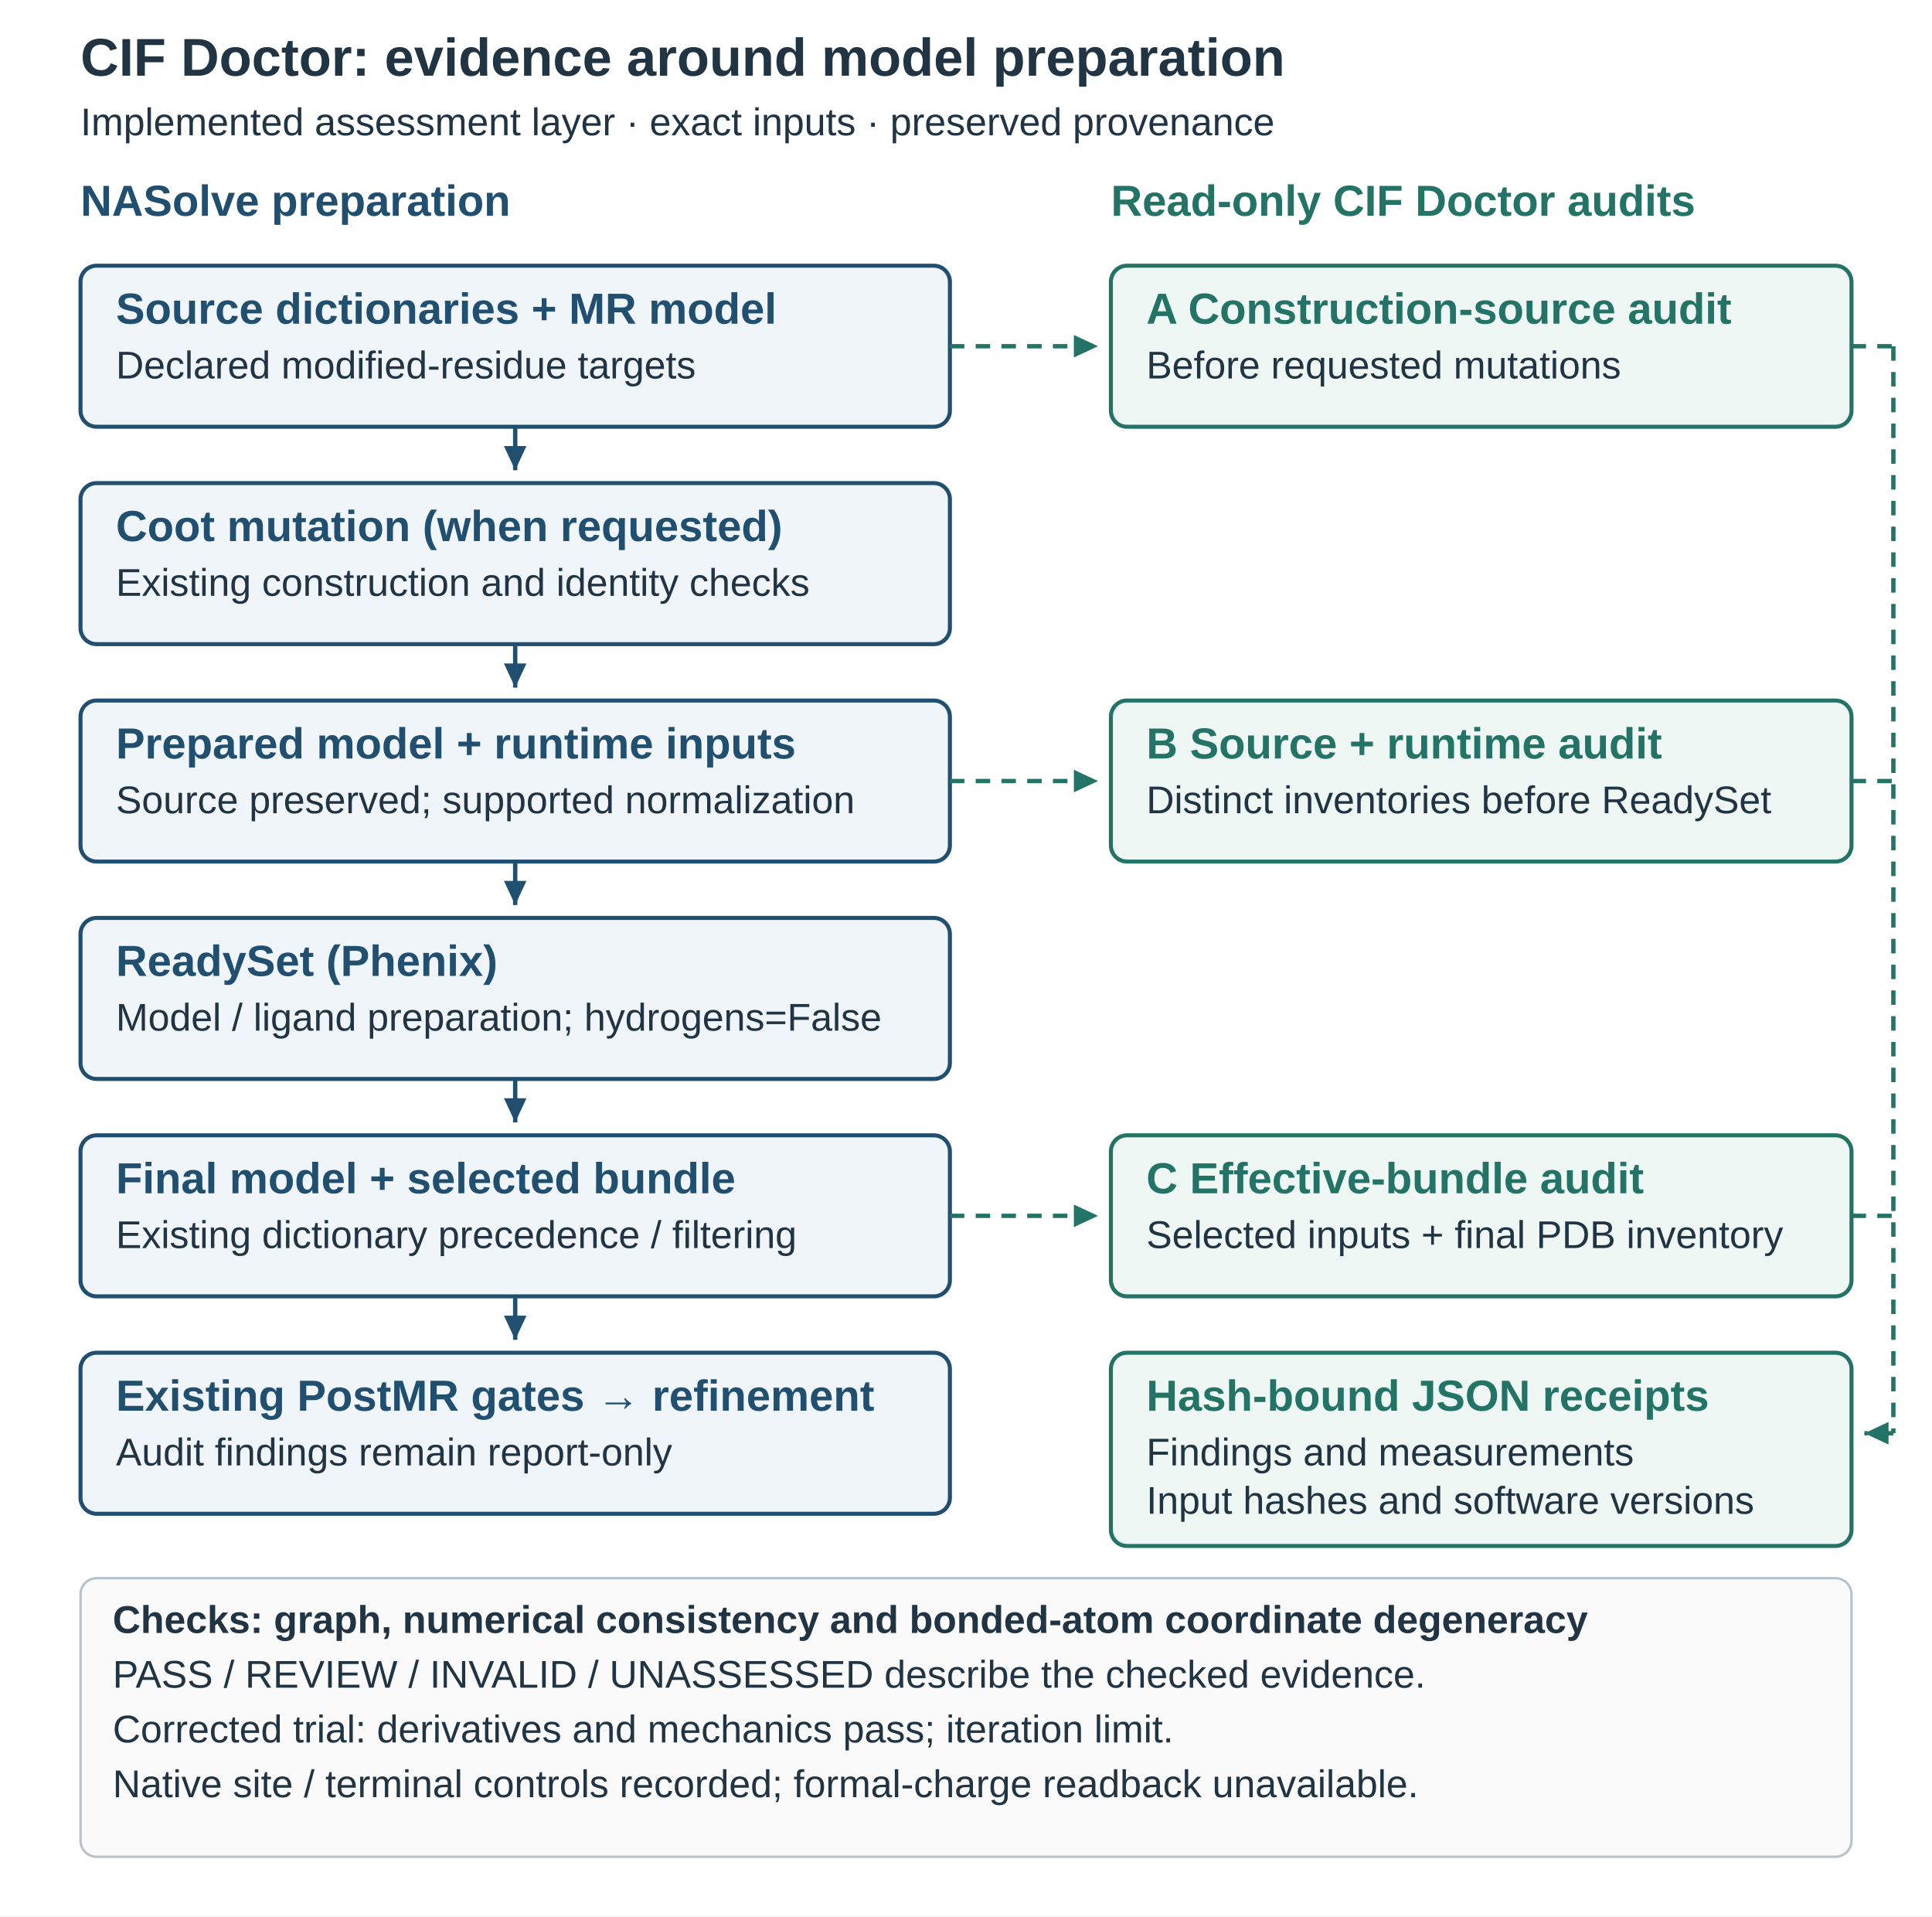
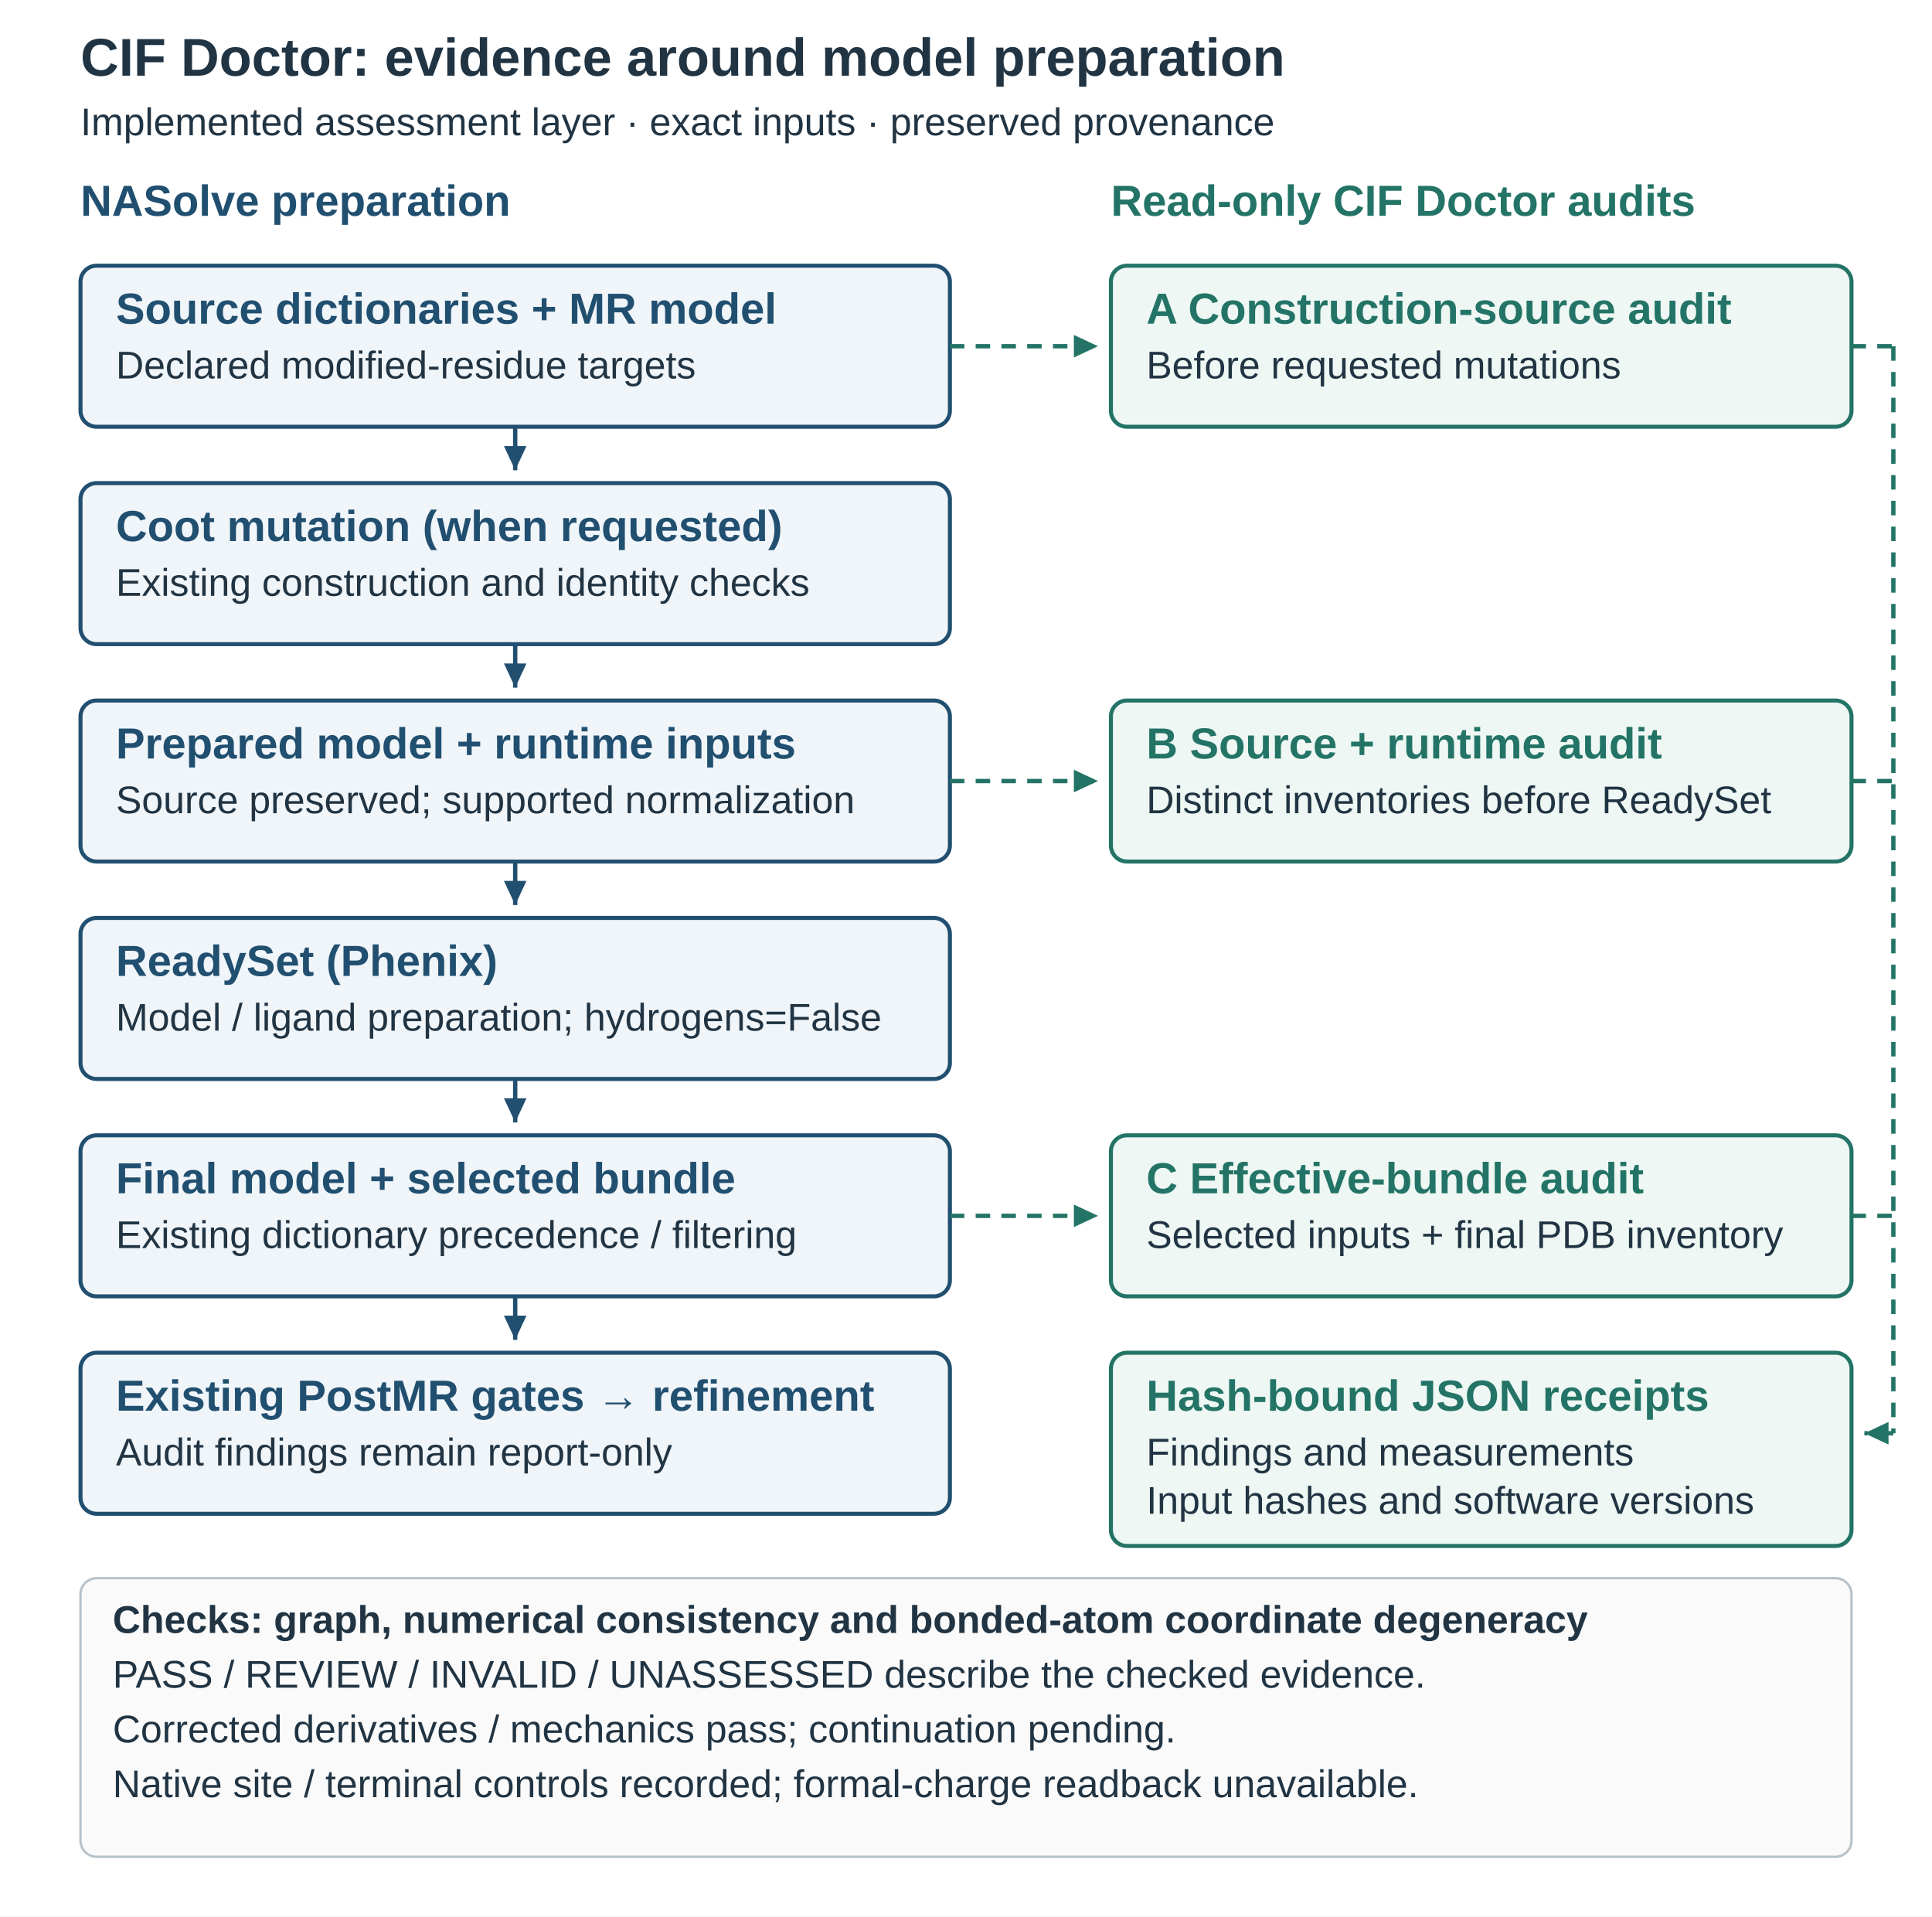
<svg xmlns="http://www.w3.org/2000/svg" width="180mm" height="178.5mm" viewBox="0 0 1200 1190" role="img" aria-labelledby="title description">
  <rect width="1200" height="1190" fill="white" />
  <text x="50" y="47" font-family="Arial, Helvetica, sans-serif" font-size="33" font-weight="bold" fill="#213443" text-anchor="start">CIF Doctor: evidence around model preparation</text>
  <text x="50" y="84" font-family="Arial, Helvetica, sans-serif" font-size="24" font-weight="normal" fill="#213443" text-anchor="start">Implemented assessment layer · exact inputs · preserved provenance</text>
  <text x="50" y="134" font-family="Arial, Helvetica, sans-serif" font-size="27" font-weight="bold" fill="#214f70" text-anchor="start">NASolve preparation</text>
  <text x="690" y="134" font-family="Arial, Helvetica, sans-serif" font-size="27" font-weight="bold" fill="#237466" text-anchor="start">Read-only CIF Doctor audits</text>
  <g id="source-inputs">
    <rect x="50" y="165" width="540" height="100" rx="10" fill="#f0f5f9" stroke="#214f70" stroke-width="2.5" />
    <text x="72" y="201" font-family="Arial, Helvetica, sans-serif" font-size="27" font-weight="bold" fill="#214f70" text-anchor="start">Source dictionaries + MR model</text>
    <text x="72" y="235" font-family="Arial, Helvetica, sans-serif" font-size="24" font-weight="normal" fill="#213443" text-anchor="start">Declared modified-residue targets</text>
  </g>
  <g id="coot-mutation">
    <rect x="50" y="300" width="540" height="100" rx="10" fill="#f0f5f9" stroke="#214f70" stroke-width="2.5" />
    <text x="72" y="336" font-family="Arial, Helvetica, sans-serif" font-size="27" font-weight="bold" fill="#214f70" text-anchor="start">Coot mutation (when requested)</text>
    <text x="72" y="370" font-family="Arial, Helvetica, sans-serif" font-size="24" font-weight="normal" fill="#213443" text-anchor="start">Existing construction and identity checks</text>
  </g>
  <g id="prepared-inputs">
    <rect x="50" y="435" width="540" height="100" rx="10" fill="#f0f5f9" stroke="#214f70" stroke-width="2.5" />
    <text x="72" y="471" font-family="Arial, Helvetica, sans-serif" font-size="27" font-weight="bold" fill="#214f70" text-anchor="start">Prepared model + runtime inputs</text>
    <text x="72" y="505" font-family="Arial, Helvetica, sans-serif" font-size="24" font-weight="normal" fill="#213443" text-anchor="start">Source preserved; supported normalization</text>
  </g>
  <g id="readyset">
    <rect x="50" y="570" width="540" height="100" rx="10" fill="#f0f5f9" stroke="#214f70" stroke-width="2.5" />
    <text x="72" y="606" font-family="Arial, Helvetica, sans-serif" font-size="27" font-weight="bold" fill="#214f70" text-anchor="start">ReadySet (Phenix)</text>
    <text x="72" y="640" font-family="Arial, Helvetica, sans-serif" font-size="24" font-weight="normal" fill="#213443" text-anchor="start">Model / ligand preparation; hydrogens=False</text>
  </g>
  <g id="effective-inputs">
    <rect x="50" y="705" width="540" height="100" rx="10" fill="#f0f5f9" stroke="#214f70" stroke-width="2.5" />
    <text x="72" y="741" font-family="Arial, Helvetica, sans-serif" font-size="27" font-weight="bold" fill="#214f70" text-anchor="start">Final model + selected bundle</text>
    <text x="72" y="775" font-family="Arial, Helvetica, sans-serif" font-size="24" font-weight="normal" fill="#213443" text-anchor="start">Existing dictionary precedence / filtering</text>
  </g>
  <g id="postmr-gates">
    <rect x="50" y="840" width="540" height="100" rx="10" fill="#f0f5f9" stroke="#214f70" stroke-width="2.5" />
    <text x="72" y="876" font-family="Arial, Helvetica, sans-serif" font-size="27" font-weight="bold" fill="#214f70" text-anchor="start">Existing PostMR gates → refinement</text>
    <text x="72" y="910" font-family="Arial, Helvetica, sans-serif" font-size="24" font-weight="normal" fill="#213443" text-anchor="start">Audit findings remain report-only</text>
  </g>
  <g id="preparation-flow-0">
    <path d="M 320.0 265.0 L 320.0 292.0" fill="none" stroke="#214f70" stroke-width="2.7" />
    <polygon points="320.0,292.0 313.0,277.0 327.0,277.0" fill="#214f70" />
  </g>
  <g id="preparation-flow-1">
    <path d="M 320.0 400.0 L 320.0 427.0" fill="none" stroke="#214f70" stroke-width="2.7" />
    <polygon points="320.0,427.0 313.0,412.0 327.0,412.0" fill="#214f70" />
  </g>
  <g id="preparation-flow-2">
    <path d="M 320.0 535.0 L 320.0 562.0" fill="none" stroke="#214f70" stroke-width="2.7" />
    <polygon points="320.0,562.0 313.0,547.0 327.0,547.0" fill="#214f70" />
  </g>
  <g id="preparation-flow-3">
    <path d="M 320.0 670.0 L 320.0 697.0" fill="none" stroke="#214f70" stroke-width="2.7" />
    <polygon points="320.0,697.0 313.0,682.0 327.0,682.0" fill="#214f70" />
  </g>
  <g id="preparation-flow-4">
    <path d="M 320.0 805.0 L 320.0 832.0" fill="none" stroke="#214f70" stroke-width="2.7" />
    <polygon points="320.0,832.0 313.0,817.0 327.0,817.0" fill="#214f70" />
  </g>
  <g id="mutation-audit">
    <rect x="690" y="165" width="460" height="100" rx="10" fill="#eef7f3" stroke="#237466" stroke-width="2.5" />
    <text x="712" y="201" font-family="Arial, Helvetica, sans-serif" font-size="27" font-weight="bold" fill="#237466" text-anchor="start">A  Construction-source audit</text>
    <text x="712" y="235" font-family="Arial, Helvetica, sans-serif" font-size="24" font-weight="normal" fill="#213443" text-anchor="start">Before requested mutations</text>
  </g>
  <g id="audit-branch-mutation-audit">
    <path d="M 590.0 215.0 L 599.0 215.0" fill="none" stroke="#237466" stroke-width="2.7" />
    <path d="M 606.0 215.0 L 615.0 215.0" fill="none" stroke="#237466" stroke-width="2.7" />
    <path d="M 622.0 215.0 L 631.0 215.0" fill="none" stroke="#237466" stroke-width="2.7" />
    <path d="M 638.0 215.0 L 647.0 215.0" fill="none" stroke="#237466" stroke-width="2.7" />
    <path d="M 654.0 215.0 L 663.0 215.0" fill="none" stroke="#237466" stroke-width="2.7" />
    <path d="M 670.0 215.0 L 679.0 215.0" fill="none" stroke="#237466" stroke-width="2.7" />
    <polygon points="682.0,215.0 667.0,222.0 667.0,208.0" fill="#237466" />
  </g>
  <g id="source-runtime-audit">
    <rect x="690" y="435" width="460" height="100" rx="10" fill="#eef7f3" stroke="#237466" stroke-width="2.5" />
    <text x="712" y="471" font-family="Arial, Helvetica, sans-serif" font-size="27" font-weight="bold" fill="#237466" text-anchor="start">B  Source + runtime audit</text>
    <text x="712" y="505" font-family="Arial, Helvetica, sans-serif" font-size="24" font-weight="normal" fill="#213443" text-anchor="start">Distinct inventories before ReadySet</text>
  </g>
  <g id="audit-branch-source-runtime-audit">
    <path d="M 590.0 485.0 L 599.0 485.0" fill="none" stroke="#237466" stroke-width="2.7" />
    <path d="M 606.0 485.0 L 615.0 485.0" fill="none" stroke="#237466" stroke-width="2.7" />
    <path d="M 622.0 485.0 L 631.0 485.0" fill="none" stroke="#237466" stroke-width="2.7" />
    <path d="M 638.0 485.0 L 647.0 485.0" fill="none" stroke="#237466" stroke-width="2.7" />
    <path d="M 654.0 485.0 L 663.0 485.0" fill="none" stroke="#237466" stroke-width="2.7" />
    <path d="M 670.0 485.0 L 679.0 485.0" fill="none" stroke="#237466" stroke-width="2.7" />
    <polygon points="682.0,485.0 667.0,492.0 667.0,478.0" fill="#237466" />
  </g>
  <g id="effective-audit">
    <rect x="690" y="705" width="460" height="100" rx="10" fill="#eef7f3" stroke="#237466" stroke-width="2.5" />
    <text x="712" y="741" font-family="Arial, Helvetica, sans-serif" font-size="27" font-weight="bold" fill="#237466" text-anchor="start">C  Effective-bundle audit</text>
    <text x="712" y="775" font-family="Arial, Helvetica, sans-serif" font-size="24" font-weight="normal" fill="#213443" text-anchor="start">Selected inputs + final PDB inventory</text>
  </g>
  <g id="audit-branch-effective-audit">
    <path d="M 590.0 755.0 L 599.0 755.0" fill="none" stroke="#237466" stroke-width="2.7" />
    <path d="M 606.0 755.0 L 615.0 755.0" fill="none" stroke="#237466" stroke-width="2.7" />
    <path d="M 622.0 755.0 L 631.0 755.0" fill="none" stroke="#237466" stroke-width="2.7" />
    <path d="M 638.0 755.0 L 647.0 755.0" fill="none" stroke="#237466" stroke-width="2.7" />
    <path d="M 654.0 755.0 L 663.0 755.0" fill="none" stroke="#237466" stroke-width="2.7" />
    <path d="M 670.0 755.0 L 679.0 755.0" fill="none" stroke="#237466" stroke-width="2.7" />
    <polygon points="682.0,755.0 667.0,762.0 667.0,748.0" fill="#237466" />
  </g>
  <g id="json-receipts">
    <rect x="690" y="840" width="460" height="120" rx="10" fill="#eef7f3" stroke="#237466" stroke-width="2.5" />
    <text x="712" y="876" font-family="Arial, Helvetica, sans-serif" font-size="27" font-weight="bold" fill="#237466" text-anchor="start">Hash-bound JSON receipts</text>
    <text x="712" y="910" font-family="Arial, Helvetica, sans-serif" font-size="24" font-weight="normal" fill="#213443" text-anchor="start">Findings and measurements</text>
    <text x="712" y="940" font-family="Arial, Helvetica, sans-serif" font-size="24" font-weight="normal" fill="#213443" text-anchor="start">Input hashes and software versions</text>
  </g>
  <g id="mutation-to-receipts">
    <path d="M 1150.0 215.0 L 1159.0 215.0" fill="none" stroke="#237466" stroke-width="2.7" />
    <path d="M 1166.0 215.0 L 1175.0 215.0" fill="none" stroke="#237466" stroke-width="2.7" />
    <path d="M 1176.0 215.0 L 1176.0 224.0" fill="none" stroke="#237466" stroke-width="2.7" />
    <path d="M 1176.0 231.0 L 1176.0 240.0" fill="none" stroke="#237466" stroke-width="2.7" />
    <path d="M 1176.0 247.0 L 1176.0 256.0" fill="none" stroke="#237466" stroke-width="2.7" />
    <path d="M 1176.0 263.0 L 1176.0 272.0" fill="none" stroke="#237466" stroke-width="2.7" />
    <path d="M 1176.0 279.0 L 1176.0 288.0" fill="none" stroke="#237466" stroke-width="2.7" />
    <path d="M 1176.0 295.0 L 1176.0 304.0" fill="none" stroke="#237466" stroke-width="2.7" />
    <path d="M 1176.0 311.0 L 1176.0 320.0" fill="none" stroke="#237466" stroke-width="2.7" />
    <path d="M 1176.0 327.0 L 1176.0 336.0" fill="none" stroke="#237466" stroke-width="2.7" />
    <path d="M 1176.0 343.0 L 1176.0 352.0" fill="none" stroke="#237466" stroke-width="2.7" />
    <path d="M 1176.0 359.0 L 1176.0 368.0" fill="none" stroke="#237466" stroke-width="2.7" />
    <path d="M 1176.0 375.0 L 1176.0 384.0" fill="none" stroke="#237466" stroke-width="2.7" />
    <path d="M 1176.0 391.0 L 1176.0 400.0" fill="none" stroke="#237466" stroke-width="2.7" />
    <path d="M 1176.0 407.0 L 1176.0 416.0" fill="none" stroke="#237466" stroke-width="2.7" />
    <path d="M 1176.0 423.0 L 1176.0 432.0" fill="none" stroke="#237466" stroke-width="2.7" />
    <path d="M 1176.0 439.0 L 1176.0 448.0" fill="none" stroke="#237466" stroke-width="2.7" />
    <path d="M 1176.0 455.0 L 1176.0 464.0" fill="none" stroke="#237466" stroke-width="2.7" />
    <path d="M 1176.0 471.0 L 1176.0 480.0" fill="none" stroke="#237466" stroke-width="2.7" />
    <path d="M 1176.0 487.0 L 1176.0 496.0" fill="none" stroke="#237466" stroke-width="2.7" />
    <path d="M 1176.0 503.0 L 1176.0 512.0" fill="none" stroke="#237466" stroke-width="2.7" />
    <path d="M 1176.0 519.0 L 1176.0 528.0" fill="none" stroke="#237466" stroke-width="2.7" />
    <path d="M 1176.0 535.0 L 1176.0 544.0" fill="none" stroke="#237466" stroke-width="2.7" />
    <path d="M 1176.0 551.0 L 1176.0 560.0" fill="none" stroke="#237466" stroke-width="2.7" />
    <path d="M 1176.0 567.0 L 1176.0 576.0" fill="none" stroke="#237466" stroke-width="2.7" />
    <path d="M 1176.0 583.0 L 1176.0 592.0" fill="none" stroke="#237466" stroke-width="2.7" />
    <path d="M 1176.0 599.0 L 1176.0 608.0" fill="none" stroke="#237466" stroke-width="2.7" />
    <path d="M 1176.0 615.0 L 1176.0 624.0" fill="none" stroke="#237466" stroke-width="2.7" />
    <path d="M 1176.0 631.0 L 1176.0 640.0" fill="none" stroke="#237466" stroke-width="2.7" />
    <path d="M 1176.0 647.0 L 1176.0 656.0" fill="none" stroke="#237466" stroke-width="2.7" />
    <path d="M 1176.0 663.0 L 1176.0 672.0" fill="none" stroke="#237466" stroke-width="2.7" />
    <path d="M 1176.0 679.0 L 1176.0 688.0" fill="none" stroke="#237466" stroke-width="2.7" />
    <path d="M 1176.0 695.0 L 1176.0 704.0" fill="none" stroke="#237466" stroke-width="2.7" />
    <path d="M 1176.0 711.0 L 1176.0 720.0" fill="none" stroke="#237466" stroke-width="2.7" />
    <path d="M 1176.0 727.0 L 1176.0 736.0" fill="none" stroke="#237466" stroke-width="2.7" />
    <path d="M 1176.0 743.0 L 1176.0 752.0" fill="none" stroke="#237466" stroke-width="2.7" />
    <path d="M 1176.0 759.0 L 1176.0 768.0" fill="none" stroke="#237466" stroke-width="2.7" />
    <path d="M 1176.0 775.0 L 1176.0 784.0" fill="none" stroke="#237466" stroke-width="2.7" />
    <path d="M 1176.0 791.0 L 1176.0 800.0" fill="none" stroke="#237466" stroke-width="2.7" />
    <path d="M 1176.0 807.0 L 1176.0 816.0" fill="none" stroke="#237466" stroke-width="2.7" />
    <path d="M 1176.0 823.0 L 1176.0 832.0" fill="none" stroke="#237466" stroke-width="2.7" />
    <path d="M 1176.0 839.0 L 1176.0 848.0" fill="none" stroke="#237466" stroke-width="2.7" />
    <path d="M 1176.0 855.0 L 1176.0 864.0" fill="none" stroke="#237466" stroke-width="2.7" />
    <path d="M 1176.0 871.0 L 1176.0 880.0" fill="none" stroke="#237466" stroke-width="2.7" />
    <path d="M 1176.0 887.0 L 1176.0 890.0" fill="none" stroke="#237466" stroke-width="2.7" />
    <path d="M 1176.0 890.0 L 1167.0 890.0" fill="none" stroke="#237466" stroke-width="2.7" />
    <path d="M 1160.0 890.0 L 1158.0 890.0" fill="none" stroke="#237466" stroke-width="2.7" />
    <polygon points="1158.0,890.0 1173.0,883.0 1173.0,897.0" fill="#237466" />
  </g>
  <g id="source-to-receipts">
    <path d="M 1150.0 485.0 L 1159.0 485.0" fill="none" stroke="#237466" stroke-width="2.7" />
    <path d="M 1166.0 485.0 L 1175.0 485.0" fill="none" stroke="#237466" stroke-width="2.7" />
  </g>
  <g id="effective-to-receipts">
    <path d="M 1150.0 755.0 L 1159.0 755.0" fill="none" stroke="#237466" stroke-width="2.7" />
    <path d="M 1166.0 755.0 L 1175.0 755.0" fill="none" stroke="#237466" stroke-width="2.7" />
  </g>
  <g id="scope-notes">
    <rect x="50" y="980" width="1100" height="173" rx="10" fill="#fafafa" stroke="#b7c2ca" stroke-width="1.5" />
    <text x="70" y="1014" font-family="Arial, Helvetica, sans-serif" font-size="24" font-weight="bold" fill="#213443" text-anchor="start">Checks: graph, numerical consistency and bonded-atom coordinate degeneracy</text>
    <text x="70" y="1048" font-family="Arial, Helvetica, sans-serif" font-size="24" font-weight="normal" fill="#213443" text-anchor="start">PASS / REVIEW / INVALID / UNASSESSED describe the checked evidence.</text>
-     <text x="70" y="1082" font-family="Arial, Helvetica, sans-serif" font-size="24" font-weight="normal" fill="#213443" text-anchor="start">Corrected trial: derivatives and mechanics pass; iteration limit.</text>
+     <text x="70" y="1082" font-family="Arial, Helvetica, sans-serif" font-size="24" font-weight="normal" fill="#213443" text-anchor="start">Corrected derivatives / mechanics pass; continuation pending.</text>
    <text x="70" y="1116" font-family="Arial, Helvetica, sans-serif" font-size="24" font-weight="normal" fill="#213443" text-anchor="start">Native site / terminal controls recorded; formal-charge readback unavailable.</text>
  </g>
</svg>
